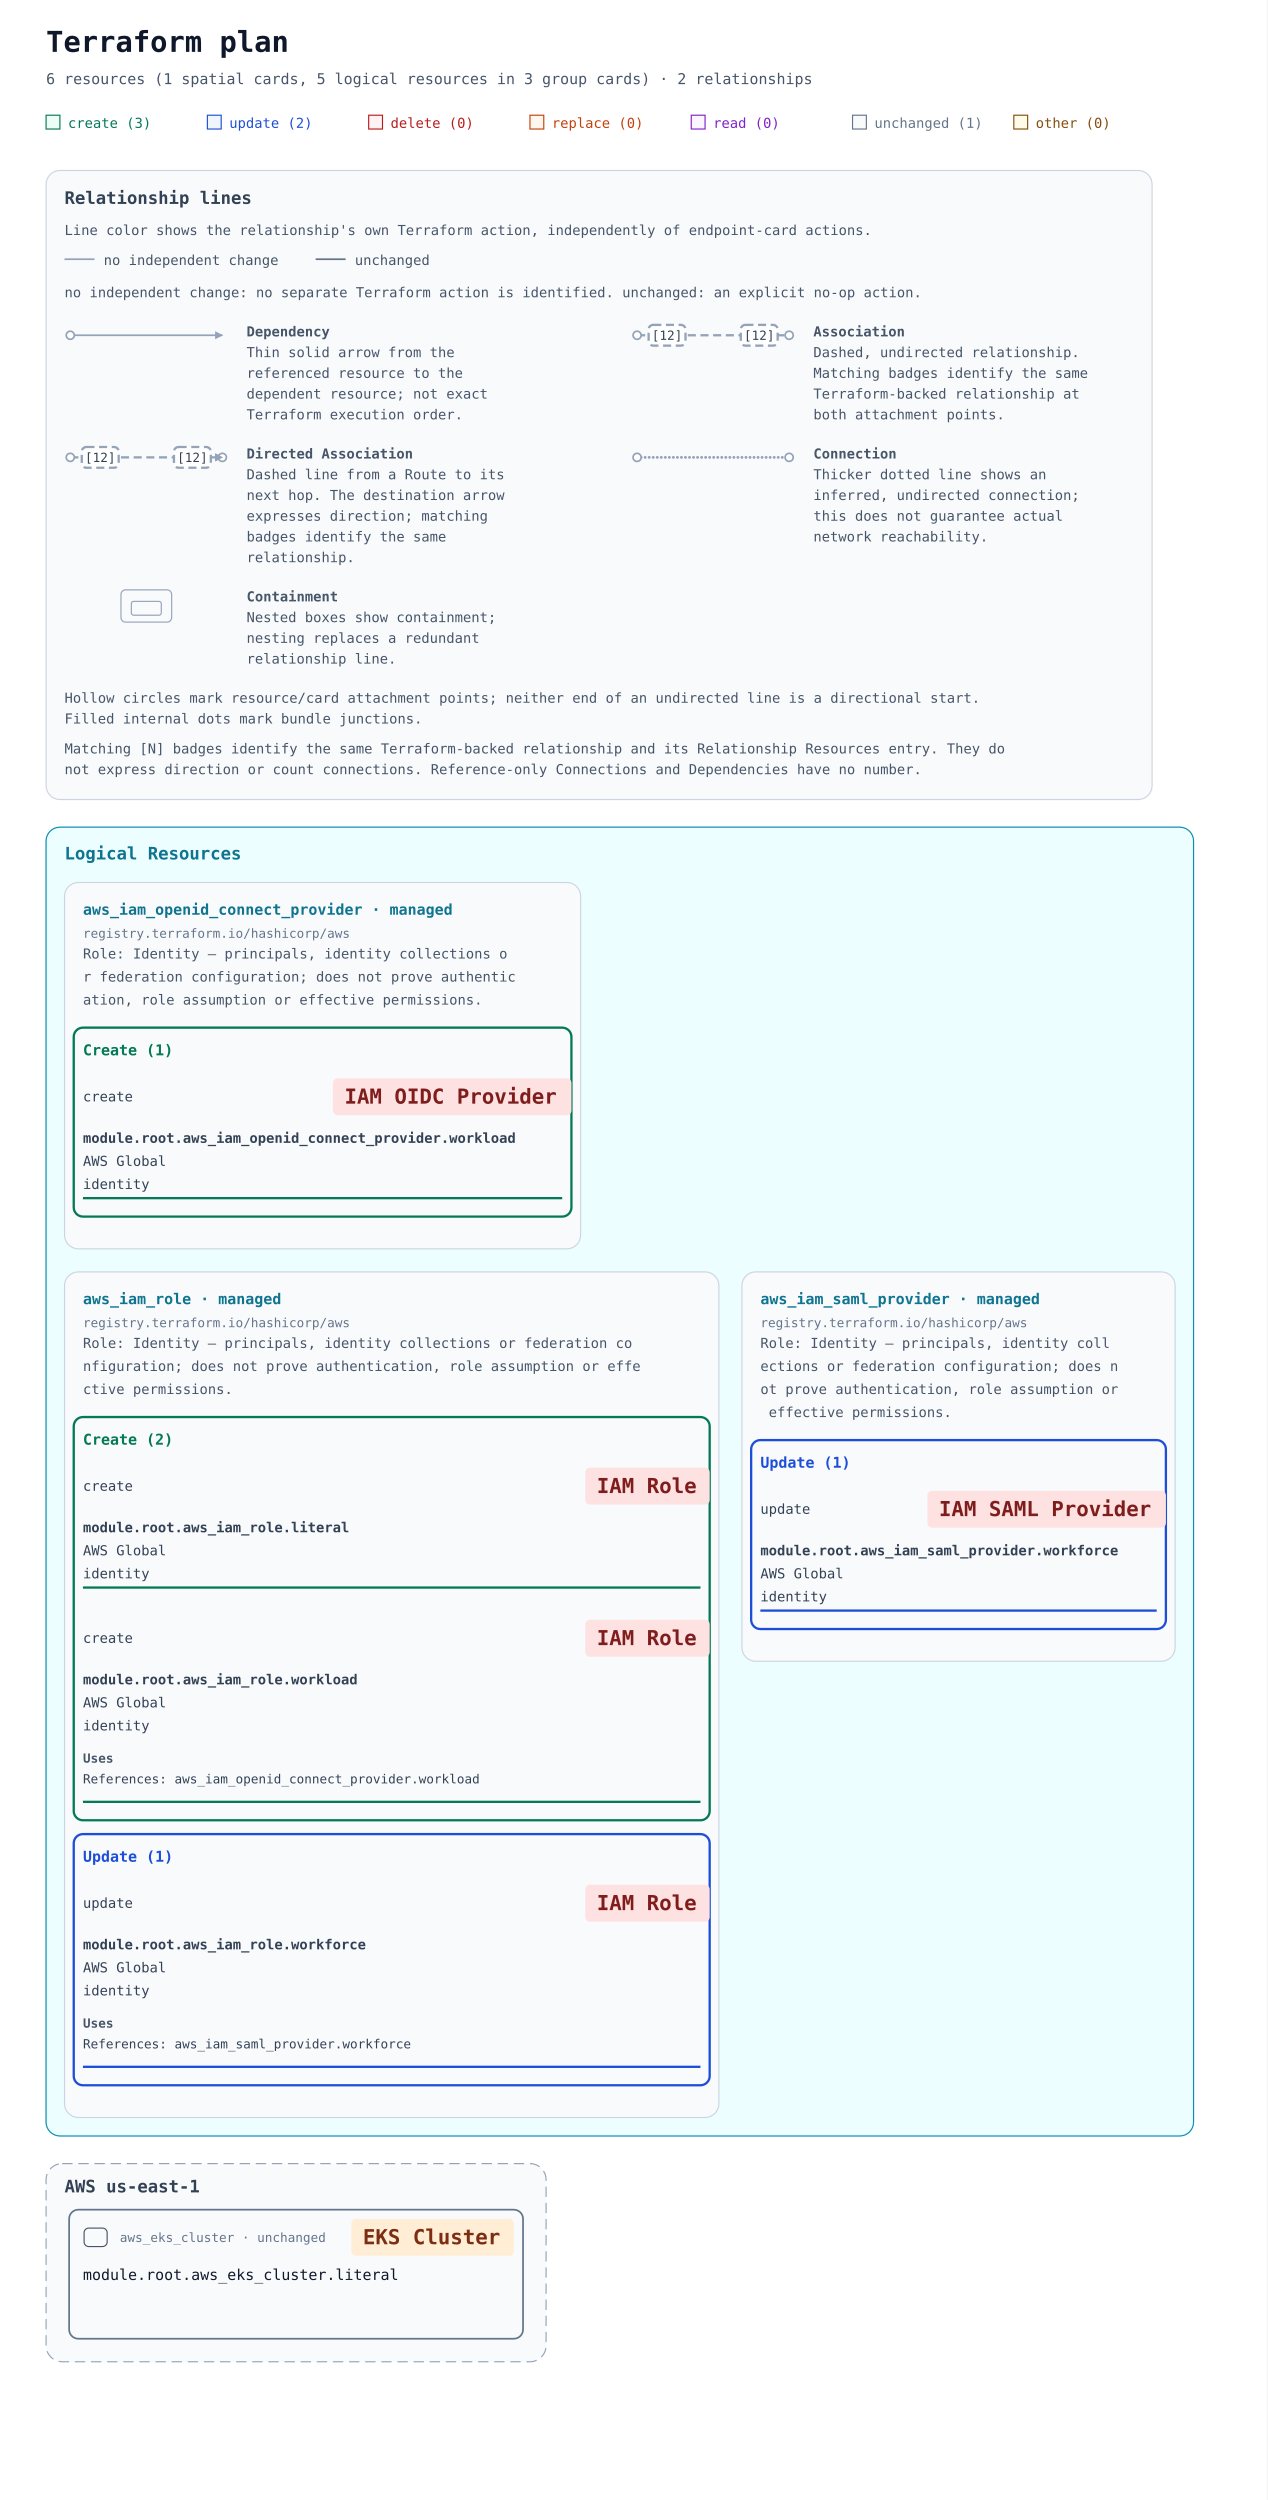
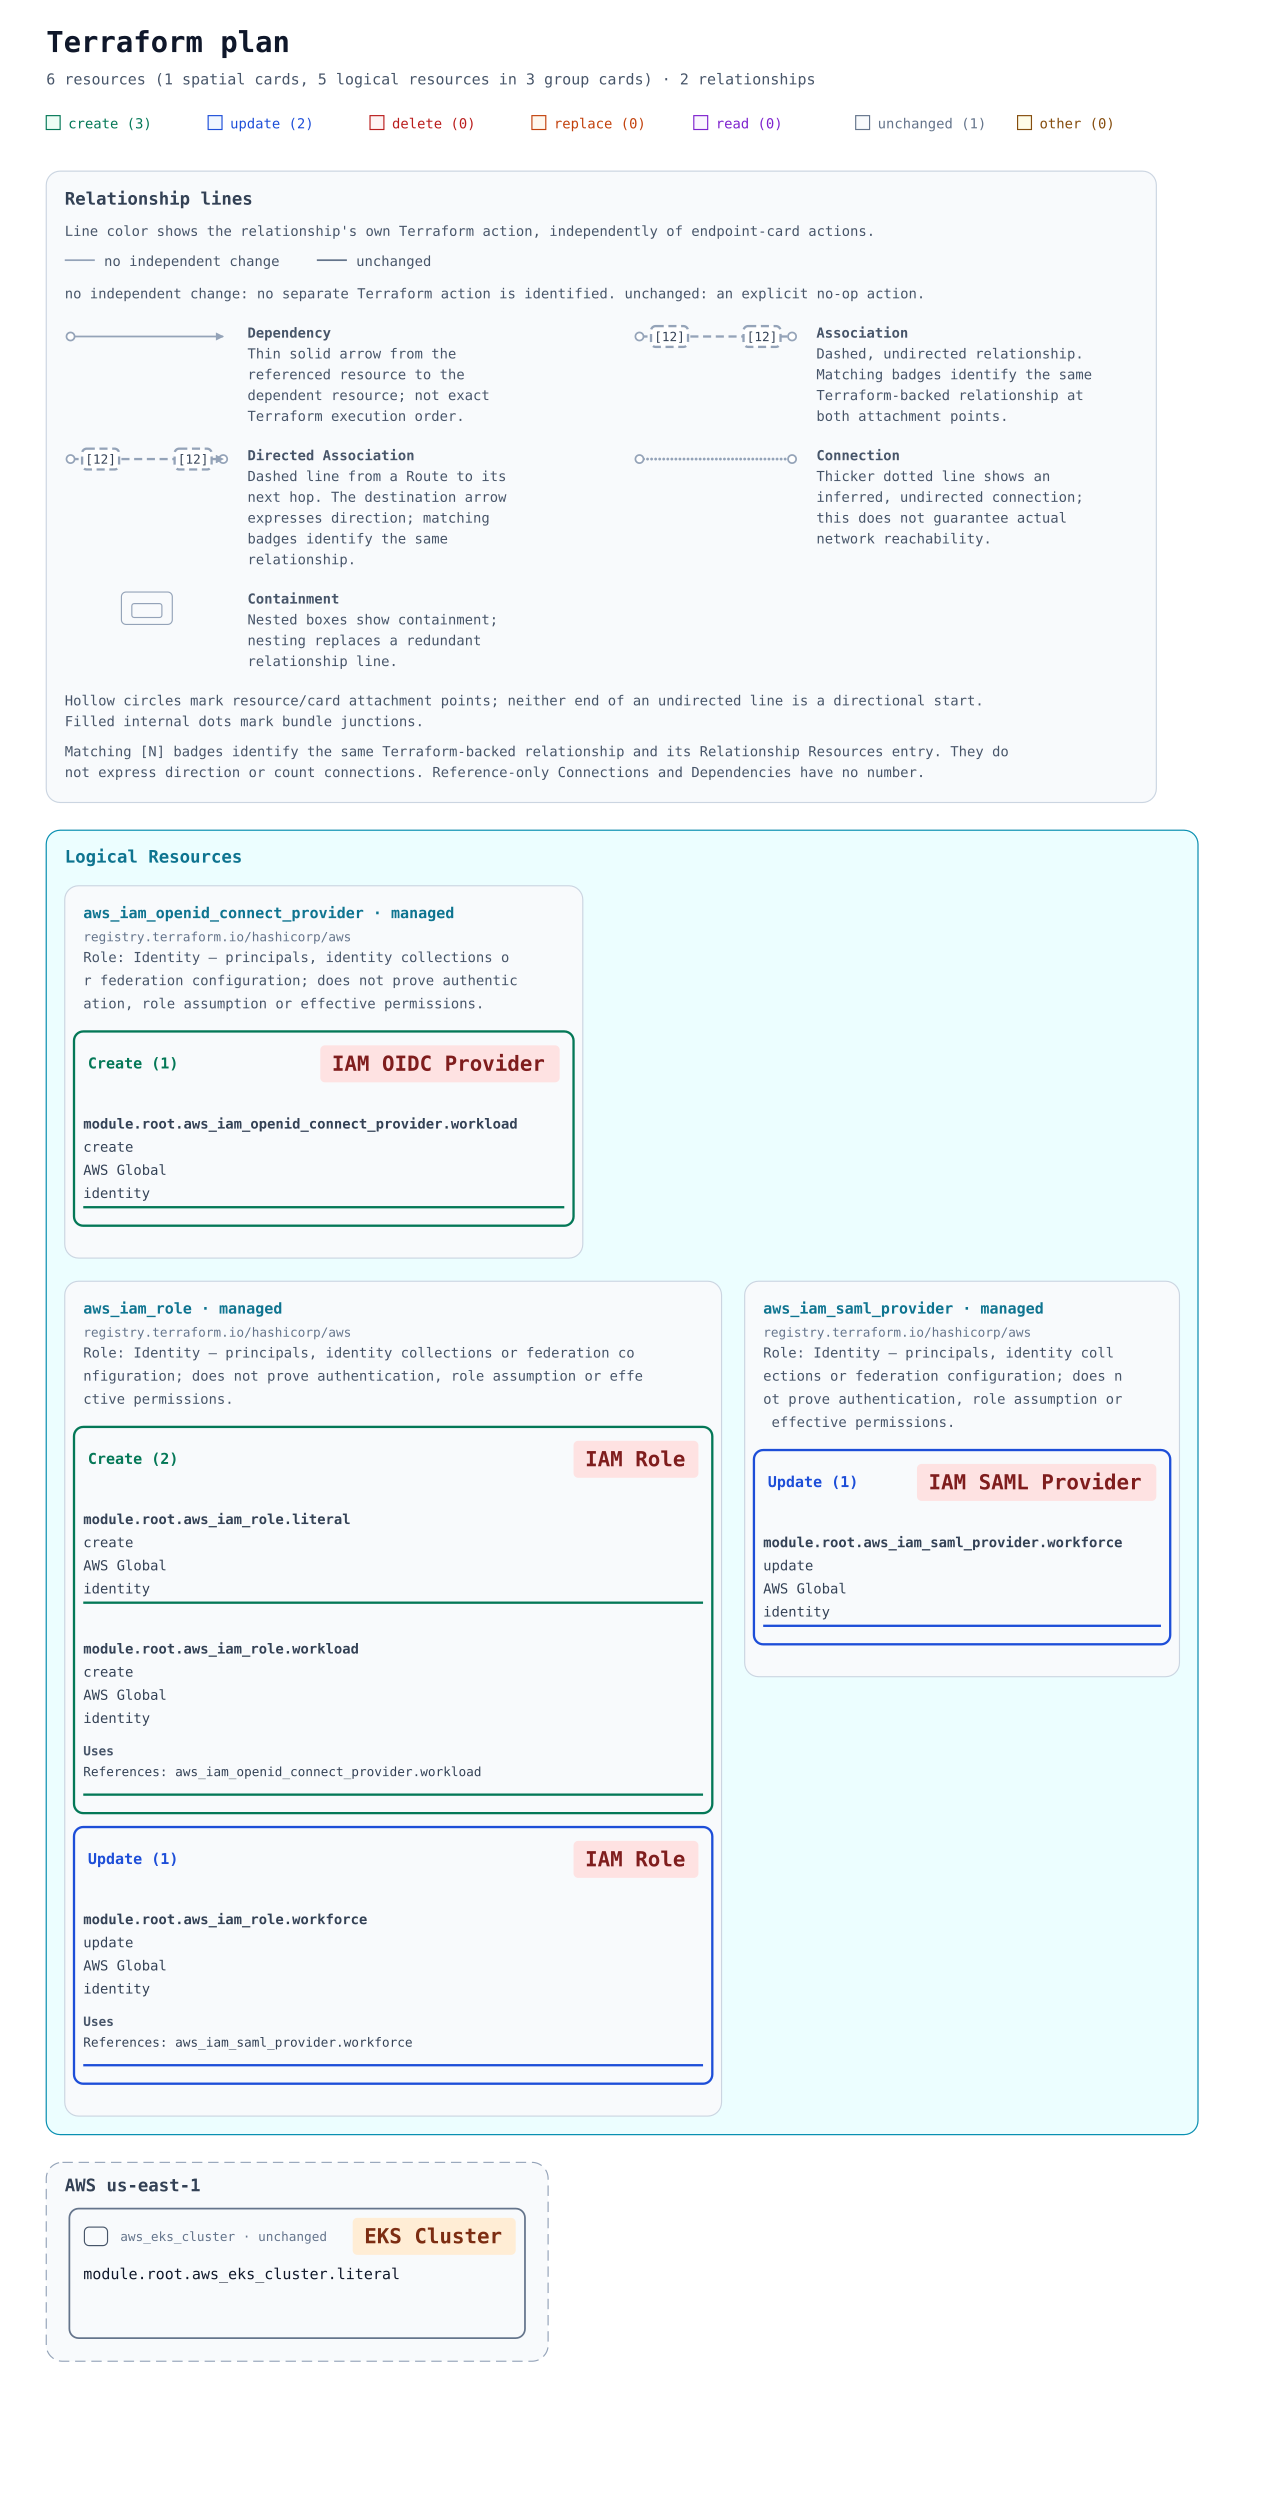
- <svg xmlns="http://www.w3.org/2000/svg" width="1100" height="2170" viewBox="0 0 1100 2170" role="img" aria-labelledby="title description">
+ <svg xmlns="http://www.w3.org/2000/svg" width="1100" height="2162" viewBox="0 0 1100 2162" role="img" aria-labelledby="title description">
  <defs>
    <marker id="arrow" viewBox="0 0 10 10" refX="9" refY="5" markerWidth="7" markerHeight="7" markerUnits="userSpaceOnUse" orient="auto-start-reverse">
      <path d="M 0 0 L 10 5 L 0 10 z" fill="#94a3b8" />
    </marker>
  </defs>
  <rect width="100%" height="100%" fill="#ffffff" />
  <g font-family="ui-monospace, SFMono-Regular, Consolas, monospace">
    <text x="40" y="45" font-size="25" font-weight="700" fill="#0f172a">Terraform plan</text>
    <text x="40" y="73" font-size="13" fill="#475569">6 resources (1 spatial cards, 5 logical resources in 3 group cards) · 2 relationships</text>
    <rect x="40" y="100" width="12" height="12" fill="#ecfdf5" stroke="#047857" />
    <text x="59" y="111" font-size="12" fill="#047857">create (3)</text>
    <rect x="180" y="100" width="12" height="12" fill="#eff6ff" stroke="#1d4ed8" />
    <text x="199" y="111" font-size="12" fill="#1d4ed8">update (2)</text>
    <rect x="320" y="100" width="12" height="12" fill="#fef2f2" stroke="#b91c1c" />
    <text x="339" y="111" font-size="12" fill="#b91c1c">delete (0)</text>
    <rect x="460" y="100" width="12" height="12" fill="#fff7ed" stroke="#c2410c" />
    <text x="479" y="111" font-size="12" fill="#c2410c">replace (0)</text>
    <rect x="600" y="100" width="12" height="12" fill="#faf5ff" stroke="#7e22ce" />
    <text x="619" y="111" font-size="12" fill="#7e22ce">read (0)</text>
    <rect x="740" y="100" width="12" height="12" fill="#f8fafc" stroke="#64748b" />
    <text x="759" y="111" font-size="12" fill="#64748b">unchanged (1)</text>
    <rect x="880" y="100" width="12" height="12" fill="#fefce8" stroke="#854d0e" />
    <text x="899" y="111" font-size="12" fill="#854d0e">other (0)</text>
    <g id="relationship-legend" font-size="12" fill="#475569" transform="translate(40 148)">
      <rect width="960" height="546" rx="12" fill="#f8fafc" stroke="#cbd5e1" />
      <text x="16" y="29" font-size="15" font-weight="700" fill="#334155">Relationship lines</text>
      <text x="16" y="56">Line color shows the relationship's own Terraform action, independently of endpoint-card actions.</text>
      <path data-legend-action="none" d="M 16 77 H 42" fill="none" stroke="#94a3b8" stroke-width="1.5" />
      <text x="50" y="82">no independent change</text>
      <path data-legend-action="unchanged" d="M 234 77 H 260" fill="none" stroke="#64748b" stroke-width="1.5" />
      <text x="268" y="82">unchanged</text>
      <text x="16" y="110">no independent change: no separate Terraform action is identified. unchanged: an explicit no-op action.</text>
      <g data-legend-entry="dependency" transform="translate(0 132)">
        <g data-legend-sample="dependency">
          <path data-legend-kind="dependency" data-directionality="directed" d="M 21 11 H 153" fill="none" stroke="#94a3b8" stroke-width="1.5" marker-end="url(#arrow)" />
          <circle data-legend-endpoint="source" cx="21" cy="11" r="3.5" fill="#ffffff" stroke="#94a3b8" stroke-width="1.5" />
        </g>
        <text x="174" y="12" font-weight="700">Dependency</text>
        <text x="174" y="30">Thin solid arrow from the</text>
        <text x="174" y="48">referenced resource to the</text>
        <text x="174" y="66">dependent resource; not exact</text>
        <text x="174" y="84">Terraform execution order.</text>
      </g>
      <g data-legend-entry="association" transform="translate(492 132)">
        <g data-legend-sample="association">
          <path data-legend-kind="association" data-directionality="undirected" d="M 21 11 H 153" fill="none" stroke="#94a3b8" stroke-width="2" stroke-dasharray="7 4" />
          <circle data-legend-endpoint="source" cx="21" cy="11" r="3.5" fill="#ffffff" stroke="#94a3b8" stroke-width="1.5" />
          <circle data-legend-endpoint="target" cx="153" cy="11" r="3.5" fill="#ffffff" stroke="#94a3b8" stroke-width="1.5" />
          <g data-legend-badge="source">
            <rect x="31" y="2" width="32" height="18" rx="4" fill="#ffffff" stroke="#94a3b8" stroke-width="2" stroke-dasharray="7 4" />
            <text x="47" y="15" text-anchor="middle" font-size="11" fill="#334155">[12]</text>
          </g>
          <g data-legend-badge="target">
            <rect x="111" y="2" width="32" height="18" rx="4" fill="#ffffff" stroke="#94a3b8" stroke-width="2" stroke-dasharray="7 4" />
            <text x="127" y="15" text-anchor="middle" font-size="11" fill="#334155">[12]</text>
          </g>
        </g>
        <text x="174" y="12" font-weight="700">Association</text>
        <text x="174" y="30">Dashed, undirected relationship.</text>
        <text x="174" y="48">Matching badges identify the same</text>
        <text x="174" y="66">Terraform-backed relationship at</text>
        <text x="174" y="84">both attachment points.</text>
      </g>
      <g data-legend-entry="directed-association" transform="translate(0 238)">
        <g data-legend-sample="directed-association">
          <path data-legend-kind="directed-association" data-directionality="directed" d="M 21 11 H 153" fill="none" stroke="#94a3b8" stroke-width="2" stroke-dasharray="7 4" marker-end="url(#arrow)" />
          <circle data-legend-endpoint="source" cx="21" cy="11" r="3.5" fill="#ffffff" stroke="#94a3b8" stroke-width="1.5" />
          <circle data-legend-endpoint="target" cx="153" cy="11" r="3.5" fill="#ffffff" stroke="#94a3b8" stroke-width="1.5" />
          <path data-legend-arrow="true" d="M 146.7 7.5 L 153.7 11 L 146.7 14.5 Z" fill="#94a3b8" />
          <g data-legend-badge="source">
            <rect x="31" y="2" width="32" height="18" rx="4" fill="#ffffff" stroke="#94a3b8" stroke-width="2" stroke-dasharray="7 4" />
            <text x="47" y="15" text-anchor="middle" font-size="11" fill="#334155">[12]</text>
          </g>
          <g data-legend-badge="target">
            <rect x="111" y="2" width="32" height="18" rx="4" fill="#ffffff" stroke="#94a3b8" stroke-width="2" stroke-dasharray="7 4" />
            <text x="127" y="15" text-anchor="middle" font-size="11" fill="#334155">[12]</text>
          </g>
        </g>
        <text x="174" y="12" font-weight="700">Directed Association</text>
        <text x="174" y="30">Dashed line from a Route to its</text>
        <text x="174" y="48">next hop. The destination arrow</text>
        <text x="174" y="66">expresses direction; matching</text>
        <text x="174" y="84">badges identify the same</text>
        <text x="174" y="102">relationship.</text>
      </g>
      <g data-legend-entry="connection" transform="translate(492 238)">
        <g data-legend-sample="connection">
          <path data-legend-kind="connection" data-directionality="undirected" d="M 21 11 H 153" fill="none" stroke="#94a3b8" stroke-width="2.5" stroke-dasharray="0 3.5" stroke-linecap="round" />
          <circle data-legend-endpoint="source" cx="21" cy="11" r="3.5" fill="#ffffff" stroke="#94a3b8" stroke-width="1.5" />
          <circle data-legend-endpoint="target" cx="153" cy="11" r="3.5" fill="#ffffff" stroke="#94a3b8" stroke-width="1.5" />
        </g>
        <text x="174" y="12" font-weight="700">Connection</text>
        <text x="174" y="30">Thicker dotted line shows an</text>
        <text x="174" y="48">inferred, undirected connection;</text>
        <text x="174" y="66">this does not guarantee actual</text>
        <text x="174" y="84">network reachability.</text>
      </g>
      <g data-legend-entry="containment" transform="translate(0 362)">
        <g data-legend-sample="containment">
          <g data-legend-kind="containment" fill="none" stroke="#94a3b8">
            <rect x="65" y="2" width="44" height="28" rx="4" />
            <rect x="74" y="12" width="26" height="12" rx="2" />
          </g>
        </g>
        <text x="174" y="12" font-weight="700">Containment</text>
        <text x="174" y="30">Nested boxes show containment;</text>
        <text x="174" y="48">nesting replaces a redundant</text>
        <text x="174" y="66">relationship line.</text>
      </g>
      <text x="16" y="462">Hollow circles mark resource/card attachment points; neither end of an undirected line is a directional start.</text>
      <text x="16" y="480">Filled internal dots mark bundle junctions.</text>
      <text x="16" y="506">Matching [N] badges identify the same Terraform-backed relationship and its Relationship Resources entry. They do</text>
      <text x="16" y="524">not express direction or count connections. Reference-only Connections and Dependencies have no number.</text>
    </g>
    <g transform="translate(0 558)">
      <g data-annotation-area="true">
        <g data-annotation-card="true" transform="translate(40 160)">
-           <rect width="996" height="1136" rx="12" fill="#f8fafc" stroke="#cbd5e1" />
+           <rect width="996" height="1128" rx="12" fill="#f8fafc" stroke="#cbd5e1" />
          <g data-annotation-section="Logical Resources">
-             <rect width="996" height="1136" rx="12" fill="#ecfeff" stroke="#0891b2" />
+             <rect width="996" height="1128" rx="12" fill="#ecfeff" stroke="#0891b2" />
            <text x="16" y="28" font-size="15" font-weight="700" fill="#0e7490">Logical Resources</text>
            <g data-annotation-card="true" transform="translate(16 48)">
-               <rect width="448" height="318" rx="12" fill="#f8fafc" stroke="#cbd5e1" />
+               <rect width="448" height="322" rx="12" fill="#f8fafc" stroke="#cbd5e1" />
              <g data-logical-group="true" data-provider-source="registry.terraform.io/hashicorp/aws" data-resource-type="aws_iam_openid_connect_provider" data-mode="managed">
                <text x="16" y="28" font-size="13" font-weight="700" fill="#0e7490">aws_iam_openid_connect_provider · managed</text>
                <text x="16" y="48" font-size="11" fill="#64748b">registry.terraform.io/hashicorp/aws</text>
                <text data-role-explanation="true" x="16" y="66" font-size="12" fill="#475569" xml:space="preserve">Role: Identity — principals, identity collections o</text>
                <text data-role-explanation="true" x="16" y="86" font-size="12" fill="#475569" xml:space="preserve">r federation configuration; does not prove authentic</text>
                <text data-role-explanation="true" x="16" y="106" font-size="12" fill="#475569" xml:space="preserve">ation, role assumption or effective permissions.</text>
                <g data-action-section="create">
-                   <rect x="8" y="126" width="432" height="164" rx="8" fill="none" stroke="#047857" stroke-width="2" />
-                   <text x="16" y="150" font-size="13" font-weight="700" fill="#047857">Create (1)</text>
-                   <g id="resource-6177735f69616d5f6f70656e69645f636f6e6e6563745f70726f76696465722e776f726b6c6f6164-current" data-architecture-id="terraform:6177735f69616d5f6f70656e69645f636f6e6e6563745f70726f76696465722e776f726b6c6f6164-current" data-entity-kind="terraform" data-placement="logical" data-terraform-address="aws_iam_openid_connect_provider.workload" data-qualified-address="module.root.aws_iam_openid_connect_provider.workload" data-mode="managed" transform="translate(0 158)" data-role="identity">
-                     <text x="16" y="32" font-size="12" fill="#334155" xml:space="preserve">create</text>
-                     <rect data-service-badge="true" data-service-category="iam" data-service-full-name="AWS Identity and Access Management" data-display-name="IAM OIDC Provider" x="233" y="12" width="207" height="32" rx="4" fill="#fee2e2" />
-                     <text data-service-name="true" x="243" y="34" font-size="18" font-weight="700" fill="#7f1d1d" xml:space="preserve">IAM OIDC Provider</text>
-                     <text x="16" y="68" font-size="12" fill="#334155" xml:space="preserve" font-weight="700">module.root.aws_iam_openid_connect_provider.workload</text>
-                     <text x="16" y="88" font-size="12" fill="#334155" xml:space="preserve">AWS Global</text>
-                     <text x="16" y="108" font-size="12" fill="#334155" xml:space="preserve">identity</text>
-                     <line data-resource-underline="true" x1="16" y1="116" x2="432" y2="116" stroke="#047857" stroke-width="2" />
+                   <rect x="8" y="126" width="432" height="168" rx="8" fill="none" stroke="#047857" stroke-width="2" />
+                   <text data-action-heading="true" x="20" y="158" font-size="13" font-weight="700" fill="#047857" xml:space="preserve">Create (1)</text>
+                   <rect data-service-badge="true" data-service-category="iam" data-service-full-name="AWS Identity and Access Management" data-display-name="IAM OIDC Provider" x="221" y="138" width="207" height="32" rx="4" fill="#fee2e2" />
+                   <text data-service-name="true" x="231" y="160" font-size="18" font-weight="700" fill="#7f1d1d" xml:space="preserve">IAM OIDC Provider</text>
+                   <g id="resource-6177735f69616d5f6f70656e69645f636f6e6e6563745f70726f76696465722e776f726b6c6f6164-current" data-architecture-id="terraform:6177735f69616d5f6f70656e69645f636f6e6e6563745f70726f76696465722e776f726b6c6f6164-current" data-entity-kind="terraform" data-placement="logical" data-terraform-address="aws_iam_openid_connect_provider.workload" data-qualified-address="module.root.aws_iam_openid_connect_provider.workload" data-mode="managed" transform="translate(0 182)" data-role="identity">
+                     <text x="16" y="28" font-size="12" fill="#334155" xml:space="preserve" font-weight="700">module.root.aws_iam_openid_connect_provider.workload</text>
+                     <text x="16" y="48" font-size="12" fill="#334155" xml:space="preserve">create</text>
+                     <text x="16" y="68" font-size="12" fill="#334155" xml:space="preserve">AWS Global</text>
+                     <text x="16" y="88" font-size="12" fill="#334155" xml:space="preserve">identity</text>
+                     <line data-resource-underline="true" x1="16" y1="96" x2="432" y2="96" stroke="#047857" stroke-width="2" />
                  </g>
                </g>
              </g>
            </g>
-             <g data-annotation-card="true" transform="translate(16 386)">
-               <rect width="568" height="734" rx="12" fill="#f8fafc" stroke="#cbd5e1" />
+             <g data-annotation-card="true" transform="translate(16 390)">
+               <rect width="568" height="722" rx="12" fill="#f8fafc" stroke="#cbd5e1" />
              <g data-logical-group="true" data-provider-source="registry.terraform.io/hashicorp/aws" data-resource-type="aws_iam_role" data-mode="managed">
                <text x="16" y="28" font-size="13" font-weight="700" fill="#0e7490">aws_iam_role · managed</text>
                <text x="16" y="48" font-size="11" fill="#64748b">registry.terraform.io/hashicorp/aws</text>
                <text data-role-explanation="true" x="16" y="66" font-size="12" fill="#475569" xml:space="preserve">Role: Identity — principals, identity collections or federation co</text>
                <text data-role-explanation="true" x="16" y="86" font-size="12" fill="#475569" xml:space="preserve">nfiguration; does not prove authentication, role assumption or effe</text>
                <text data-role-explanation="true" x="16" y="106" font-size="12" fill="#475569" xml:space="preserve">ctive permissions.</text>
                <g data-action-section="create">
-                   <rect x="8" y="126" width="552" height="350" rx="8" fill="none" stroke="#047857" stroke-width="2" />
-                   <text x="16" y="150" font-size="13" font-weight="700" fill="#047857">Create (2)</text>
-                   <g id="resource-6177735f69616d5f726f6c652e6c69746572616c-current" data-architecture-id="terraform:6177735f69616d5f726f6c652e6c69746572616c-current" data-entity-kind="terraform" data-placement="logical" data-terraform-address="aws_iam_role.literal" data-qualified-address="module.root.aws_iam_role.literal" data-mode="managed" transform="translate(0 158)" data-role="identity">
-                     <text x="16" y="32" font-size="12" fill="#334155" xml:space="preserve">create</text>
-                     <rect data-service-badge="true" data-service-category="iam" data-service-full-name="AWS Identity and Access Management" data-display-name="IAM Role" x="452" y="12" width="108" height="32" rx="4" fill="#fee2e2" />
-                     <text data-service-name="true" x="462" y="34" font-size="18" font-weight="700" fill="#7f1d1d" xml:space="preserve">IAM Role</text>
-                     <text x="16" y="68" font-size="12" fill="#334155" xml:space="preserve" font-weight="700">module.root.aws_iam_role.literal</text>
-                     <text x="16" y="88" font-size="12" fill="#334155" xml:space="preserve">AWS Global</text>
-                     <text x="16" y="108" font-size="12" fill="#334155" xml:space="preserve">identity</text>
-                     <line data-resource-underline="true" x1="16" y1="116" x2="552" y2="116" stroke="#047857" stroke-width="2" />
-                   </g>
-                   <g id="resource-6177735f69616d5f726f6c652e776f726b6c6f6164-current" data-architecture-id="terraform:6177735f69616d5f726f6c652e776f726b6c6f6164-current" data-entity-kind="terraform" data-placement="logical" data-terraform-address="aws_iam_role.workload" data-qualified-address="module.root.aws_iam_role.workload" data-mode="managed" transform="translate(0 290)" data-role="identity">
-                     <text x="16" y="32" font-size="12" fill="#334155" xml:space="preserve">create</text>
-                     <rect data-service-badge="true" data-service-category="iam" data-service-full-name="AWS Identity and Access Management" data-display-name="IAM Role" x="452" y="12" width="108" height="32" rx="4" fill="#fee2e2" />
-                     <text data-service-name="true" x="462" y="34" font-size="18" font-weight="700" fill="#7f1d1d" xml:space="preserve">IAM Role</text>
-                     <text x="16" y="68" font-size="12" fill="#334155" xml:space="preserve" font-weight="700">module.root.aws_iam_role.workload</text>
-                     <text x="16" y="88" font-size="12" fill="#334155" xml:space="preserve">AWS Global</text>
-                     <text x="16" y="108" font-size="12" fill="#334155" xml:space="preserve">identity</text>
+                   <rect x="8" y="126" width="552" height="334" rx="8" fill="none" stroke="#047857" stroke-width="2" />
+                   <text data-action-heading="true" x="20" y="158" font-size="13" font-weight="700" fill="#047857" xml:space="preserve">Create (2)</text>
+                   <rect data-service-badge="true" data-service-category="iam" data-service-full-name="AWS Identity and Access Management" data-display-name="IAM Role" x="440" y="138" width="108" height="32" rx="4" fill="#fee2e2" />
+                   <text data-service-name="true" x="450" y="160" font-size="18" font-weight="700" fill="#7f1d1d" xml:space="preserve">IAM Role</text>
+                   <g id="resource-6177735f69616d5f726f6c652e6c69746572616c-current" data-architecture-id="terraform:6177735f69616d5f726f6c652e6c69746572616c-current" data-entity-kind="terraform" data-placement="logical" data-terraform-address="aws_iam_role.literal" data-qualified-address="module.root.aws_iam_role.literal" data-mode="managed" transform="translate(0 182)" data-role="identity">
+                     <text x="16" y="28" font-size="12" fill="#334155" xml:space="preserve" font-weight="700">module.root.aws_iam_role.literal</text>
+                     <text x="16" y="48" font-size="12" fill="#334155" xml:space="preserve">create</text>
+                     <text x="16" y="68" font-size="12" fill="#334155" xml:space="preserve">AWS Global</text>
+                     <text x="16" y="88" font-size="12" fill="#334155" xml:space="preserve">identity</text>
+                     <line data-resource-underline="true" x1="16" y1="96" x2="552" y2="96" stroke="#047857" stroke-width="2" />
+                   </g>
+                   <g id="resource-6177735f69616d5f726f6c652e776f726b6c6f6164-current" data-architecture-id="terraform:6177735f69616d5f726f6c652e776f726b6c6f6164-current" data-entity-kind="terraform" data-placement="logical" data-terraform-address="aws_iam_role.workload" data-qualified-address="module.root.aws_iam_role.workload" data-mode="managed" transform="translate(0 294)" data-role="identity">
+                     <text x="16" y="28" font-size="12" fill="#334155" xml:space="preserve" font-weight="700">module.root.aws_iam_role.workload</text>
+                     <text x="16" y="48" font-size="12" fill="#334155" xml:space="preserve">create</text>
+                     <text x="16" y="68" font-size="12" fill="#334155" xml:space="preserve">AWS Global</text>
+                     <text x="16" y="88" font-size="12" fill="#334155" xml:space="preserve">identity</text>
                    <g data-resource-references="true">
-                       <text x="16" y="136" font-size="11" font-weight="700" fill="#475569">Uses</text>
+                       <text x="16" y="116" font-size="11" font-weight="700" fill="#475569">Uses</text>
                      <a href="#resource-6177735f69616d5f6f70656e69645f636f6e6e6563745f70726f76696465722e776f726b6c6f6164-current" data-reference-attribute="assume_role_policy">
-                         <text x="16" y="154" font-size="11" fill="#334155" xml:space="preserve">References: aws_iam_openid_connect_provider.workload</text>
+                         <text x="16" y="134" font-size="11" fill="#334155" xml:space="preserve">References: aws_iam_openid_connect_provider.workload</text>
                      </a>
                    </g>
-                     <line data-resource-underline="true" x1="16" y1="170" x2="552" y2="170" stroke="#047857" stroke-width="2" />
+                     <line data-resource-underline="true" x1="16" y1="150" x2="552" y2="150" stroke="#047857" stroke-width="2" />
                  </g>
                </g>
                <g data-action-section="update">
-                   <rect x="8" y="488" width="552" height="218" rx="8" fill="none" stroke="#1d4ed8" stroke-width="2" />
-                   <text x="16" y="512" font-size="13" font-weight="700" fill="#1d4ed8">Update (1)</text>
-                   <g id="resource-6177735f69616d5f726f6c652e776f726b666f726365-current" data-architecture-id="terraform:6177735f69616d5f726f6c652e776f726b666f726365-current" data-entity-kind="terraform" data-placement="logical" data-terraform-address="aws_iam_role.workforce" data-qualified-address="module.root.aws_iam_role.workforce" data-mode="managed" transform="translate(0 520)" data-role="identity">
-                     <text x="16" y="32" font-size="12" fill="#334155" xml:space="preserve">update</text>
-                     <rect data-service-badge="true" data-service-category="iam" data-service-full-name="AWS Identity and Access Management" data-display-name="IAM Role" x="452" y="12" width="108" height="32" rx="4" fill="#fee2e2" />
-                     <text data-service-name="true" x="462" y="34" font-size="18" font-weight="700" fill="#7f1d1d" xml:space="preserve">IAM Role</text>
-                     <text x="16" y="68" font-size="12" fill="#334155" xml:space="preserve" font-weight="700">module.root.aws_iam_role.workforce</text>
-                     <text x="16" y="88" font-size="12" fill="#334155" xml:space="preserve">AWS Global</text>
-                     <text x="16" y="108" font-size="12" fill="#334155" xml:space="preserve">identity</text>
+                   <rect x="8" y="472" width="552" height="222" rx="8" fill="none" stroke="#1d4ed8" stroke-width="2" />
+                   <text data-action-heading="true" x="20" y="504" font-size="13" font-weight="700" fill="#1d4ed8" xml:space="preserve">Update (1)</text>
+                   <rect data-service-badge="true" data-service-category="iam" data-service-full-name="AWS Identity and Access Management" data-display-name="IAM Role" x="440" y="484" width="108" height="32" rx="4" fill="#fee2e2" />
+                   <text data-service-name="true" x="450" y="506" font-size="18" font-weight="700" fill="#7f1d1d" xml:space="preserve">IAM Role</text>
+                   <g id="resource-6177735f69616d5f726f6c652e776f726b666f726365-current" data-architecture-id="terraform:6177735f69616d5f726f6c652e776f726b666f726365-current" data-entity-kind="terraform" data-placement="logical" data-terraform-address="aws_iam_role.workforce" data-qualified-address="module.root.aws_iam_role.workforce" data-mode="managed" transform="translate(0 528)" data-role="identity">
+                     <text x="16" y="28" font-size="12" fill="#334155" xml:space="preserve" font-weight="700">module.root.aws_iam_role.workforce</text>
+                     <text x="16" y="48" font-size="12" fill="#334155" xml:space="preserve">update</text>
+                     <text x="16" y="68" font-size="12" fill="#334155" xml:space="preserve">AWS Global</text>
+                     <text x="16" y="88" font-size="12" fill="#334155" xml:space="preserve">identity</text>
                    <g data-resource-references="true">
-                       <text x="16" y="136" font-size="11" font-weight="700" fill="#475569">Uses</text>
+                       <text x="16" y="116" font-size="11" font-weight="700" fill="#475569">Uses</text>
                      <a href="#resource-6177735f69616d5f73616d6c5f70726f76696465722e776f726b666f726365-current" data-reference-attribute="assume_role_policy">
-                         <text x="16" y="154" font-size="11" fill="#334155" xml:space="preserve">References: aws_iam_saml_provider.workforce</text>
+                         <text x="16" y="134" font-size="11" fill="#334155" xml:space="preserve">References: aws_iam_saml_provider.workforce</text>
                      </a>
                    </g>
-                     <line data-resource-underline="true" x1="16" y1="170" x2="552" y2="170" stroke="#1d4ed8" stroke-width="2" />
+                     <line data-resource-underline="true" x1="16" y1="150" x2="552" y2="150" stroke="#1d4ed8" stroke-width="2" />
                  </g>
                </g>
              </g>
            </g>
-             <g data-annotation-card="true" transform="translate(604 386)">
-               <rect width="376" height="338" rx="12" fill="#f8fafc" stroke="#cbd5e1" />
+             <g data-annotation-card="true" transform="translate(604 390)">
+               <rect width="376" height="342" rx="12" fill="#f8fafc" stroke="#cbd5e1" />
              <g data-logical-group="true" data-provider-source="registry.terraform.io/hashicorp/aws" data-resource-type="aws_iam_saml_provider" data-mode="managed">
                <text x="16" y="28" font-size="13" font-weight="700" fill="#0e7490">aws_iam_saml_provider · managed</text>
                <text x="16" y="48" font-size="11" fill="#64748b">registry.terraform.io/hashicorp/aws</text>
                <text data-role-explanation="true" x="16" y="66" font-size="12" fill="#475569" xml:space="preserve">Role: Identity — principals, identity coll</text>
                <text data-role-explanation="true" x="16" y="86" font-size="12" fill="#475569" xml:space="preserve">ections or federation configuration; does n</text>
                <text data-role-explanation="true" x="16" y="106" font-size="12" fill="#475569" xml:space="preserve">ot prove authentication, role assumption or</text>
                <text data-role-explanation="true" x="16" y="126" font-size="12" fill="#475569" xml:space="preserve"> effective permissions.</text>
                <g data-action-section="update">
-                   <rect x="8" y="146" width="360" height="164" rx="8" fill="none" stroke="#1d4ed8" stroke-width="2" />
-                   <text x="16" y="170" font-size="13" font-weight="700" fill="#1d4ed8">Update (1)</text>
-                   <g id="resource-6177735f69616d5f73616d6c5f70726f76696465722e776f726b666f726365-current" data-architecture-id="terraform:6177735f69616d5f73616d6c5f70726f76696465722e776f726b666f726365-current" data-entity-kind="terraform" data-placement="logical" data-terraform-address="aws_iam_saml_provider.workforce" data-qualified-address="module.root.aws_iam_saml_provider.workforce" data-mode="managed" transform="translate(0 178)" data-role="identity">
-                     <text x="16" y="32" font-size="12" fill="#334155" xml:space="preserve">update</text>
-                     <rect data-service-badge="true" data-service-category="iam" data-service-full-name="AWS Identity and Access Management" data-display-name="IAM SAML Provider" x="161" y="12" width="207" height="32" rx="4" fill="#fee2e2" />
-                     <text data-service-name="true" x="171" y="34" font-size="18" font-weight="700" fill="#7f1d1d" xml:space="preserve">IAM SAML Provider</text>
-                     <text x="16" y="68" font-size="12" fill="#334155" xml:space="preserve" font-weight="700">module.root.aws_iam_saml_provider.workforce</text>
-                     <text x="16" y="88" font-size="12" fill="#334155" xml:space="preserve">AWS Global</text>
-                     <text x="16" y="108" font-size="12" fill="#334155" xml:space="preserve">identity</text>
-                     <line data-resource-underline="true" x1="16" y1="116" x2="360" y2="116" stroke="#1d4ed8" stroke-width="2" />
+                   <rect x="8" y="146" width="360" height="168" rx="8" fill="none" stroke="#1d4ed8" stroke-width="2" />
+                   <text data-action-heading="true" x="20" y="178" font-size="13" font-weight="700" fill="#1d4ed8" xml:space="preserve">Update (1)</text>
+                   <rect data-service-badge="true" data-service-category="iam" data-service-full-name="AWS Identity and Access Management" data-display-name="IAM SAML Provider" x="149" y="158" width="207" height="32" rx="4" fill="#fee2e2" />
+                   <text data-service-name="true" x="159" y="180" font-size="18" font-weight="700" fill="#7f1d1d" xml:space="preserve">IAM SAML Provider</text>
+                   <g id="resource-6177735f69616d5f73616d6c5f70726f76696465722e776f726b666f726365-current" data-architecture-id="terraform:6177735f69616d5f73616d6c5f70726f76696465722e776f726b666f726365-current" data-entity-kind="terraform" data-placement="logical" data-terraform-address="aws_iam_saml_provider.workforce" data-qualified-address="module.root.aws_iam_saml_provider.workforce" data-mode="managed" transform="translate(0 202)" data-role="identity">
+                     <text x="16" y="28" font-size="12" fill="#334155" xml:space="preserve" font-weight="700">module.root.aws_iam_saml_provider.workforce</text>
+                     <text x="16" y="48" font-size="12" fill="#334155" xml:space="preserve">update</text>
+                     <text x="16" y="68" font-size="12" fill="#334155" xml:space="preserve">AWS Global</text>
+                     <text x="16" y="88" font-size="12" fill="#334155" xml:space="preserve">identity</text>
+                     <line data-resource-underline="true" x1="16" y1="96" x2="360" y2="96" stroke="#1d4ed8" stroke-width="2" />
                  </g>
                </g>
              </g>
            </g>
          </g>
        </g>
      </g>
-       <g data-architecture="true" transform="translate(0 1160)">
+       <g data-architecture="true" transform="translate(0 1152)">
        <g data-deployment-scope="true" data-scope-provider="AWS" data-region="us-east-1">
          <rect x="40" y="160" width="434" height="172" rx="14" fill="#f8fafc" stroke="#94a3b8" stroke-dasharray="9 5" />
          <text x="56" y="185" font-size="15" font-weight="700" fill="#334155">AWS us-east-1</text>
        </g>
        <g data-edge-kind="dependency" data-source="resource-6177735f69616d5f6f70656e69645f636f6e6e6563745f70726f76696465722e776f726b6c6f6164-current" data-target="resource-6177735f69616d5f726f6c652e776f726b6c6f6164-current" />
        <g data-edge-kind="dependency" data-source="resource-6177735f69616d5f73616d6c5f70726f76696465722e776f726b666f726365-current" data-target="resource-6177735f69616d5f726f6c652e776f726b666f726365-current" />
        <g id="resource-6177735f656b735f636c75737465722e6c69746572616c-current" data-architecture-id="terraform:6177735f656b735f636c75737465722e6c69746572616c-current" data-qualified-address="module.root.aws_eks_cluster.literal" data-terraform-address="aws_eks_cluster.literal">
          <rect x="60" y="200" width="394" height="112" rx="8" fill="#f8fafc" stroke="#64748b" stroke-width="1.5" data-mode="managed" />
          <text x="104" y="228" font-size="11" fill="#64748b">aws_eks_cluster · unchanged</text>
          <rect data-service-badge="true" data-service-category="compute" data-service-full-name="Amazon EKS" data-display-name="EKS Cluster" x="305" y="208" width="141" height="32" rx="4" fill="#ffedd5" />
          <text data-service-name="true" x="315" y="230" font-size="18" font-weight="700" fill="#7c2d12" xml:space="preserve">EKS Cluster</text>
          <g data-role-shape="execution" transform="translate(72 215)" role="img" aria-label="Visual role: execution" pointer-events="none" fill="#f8fafc" stroke="#475569" stroke-width="1">
            <rect x="1" y="1" width="20" height="16" rx="4" />
          </g>
          <text x="72" y="261" font-size="13" fill="#0f172a" xml:space="preserve">module.root.aws_eks_cluster.literal</text>
          <text x="72" y="300" font-size="10" fill="#64748b" data-role="controller" />
        </g>
      </g>
    </g>
  </g>
</svg>
